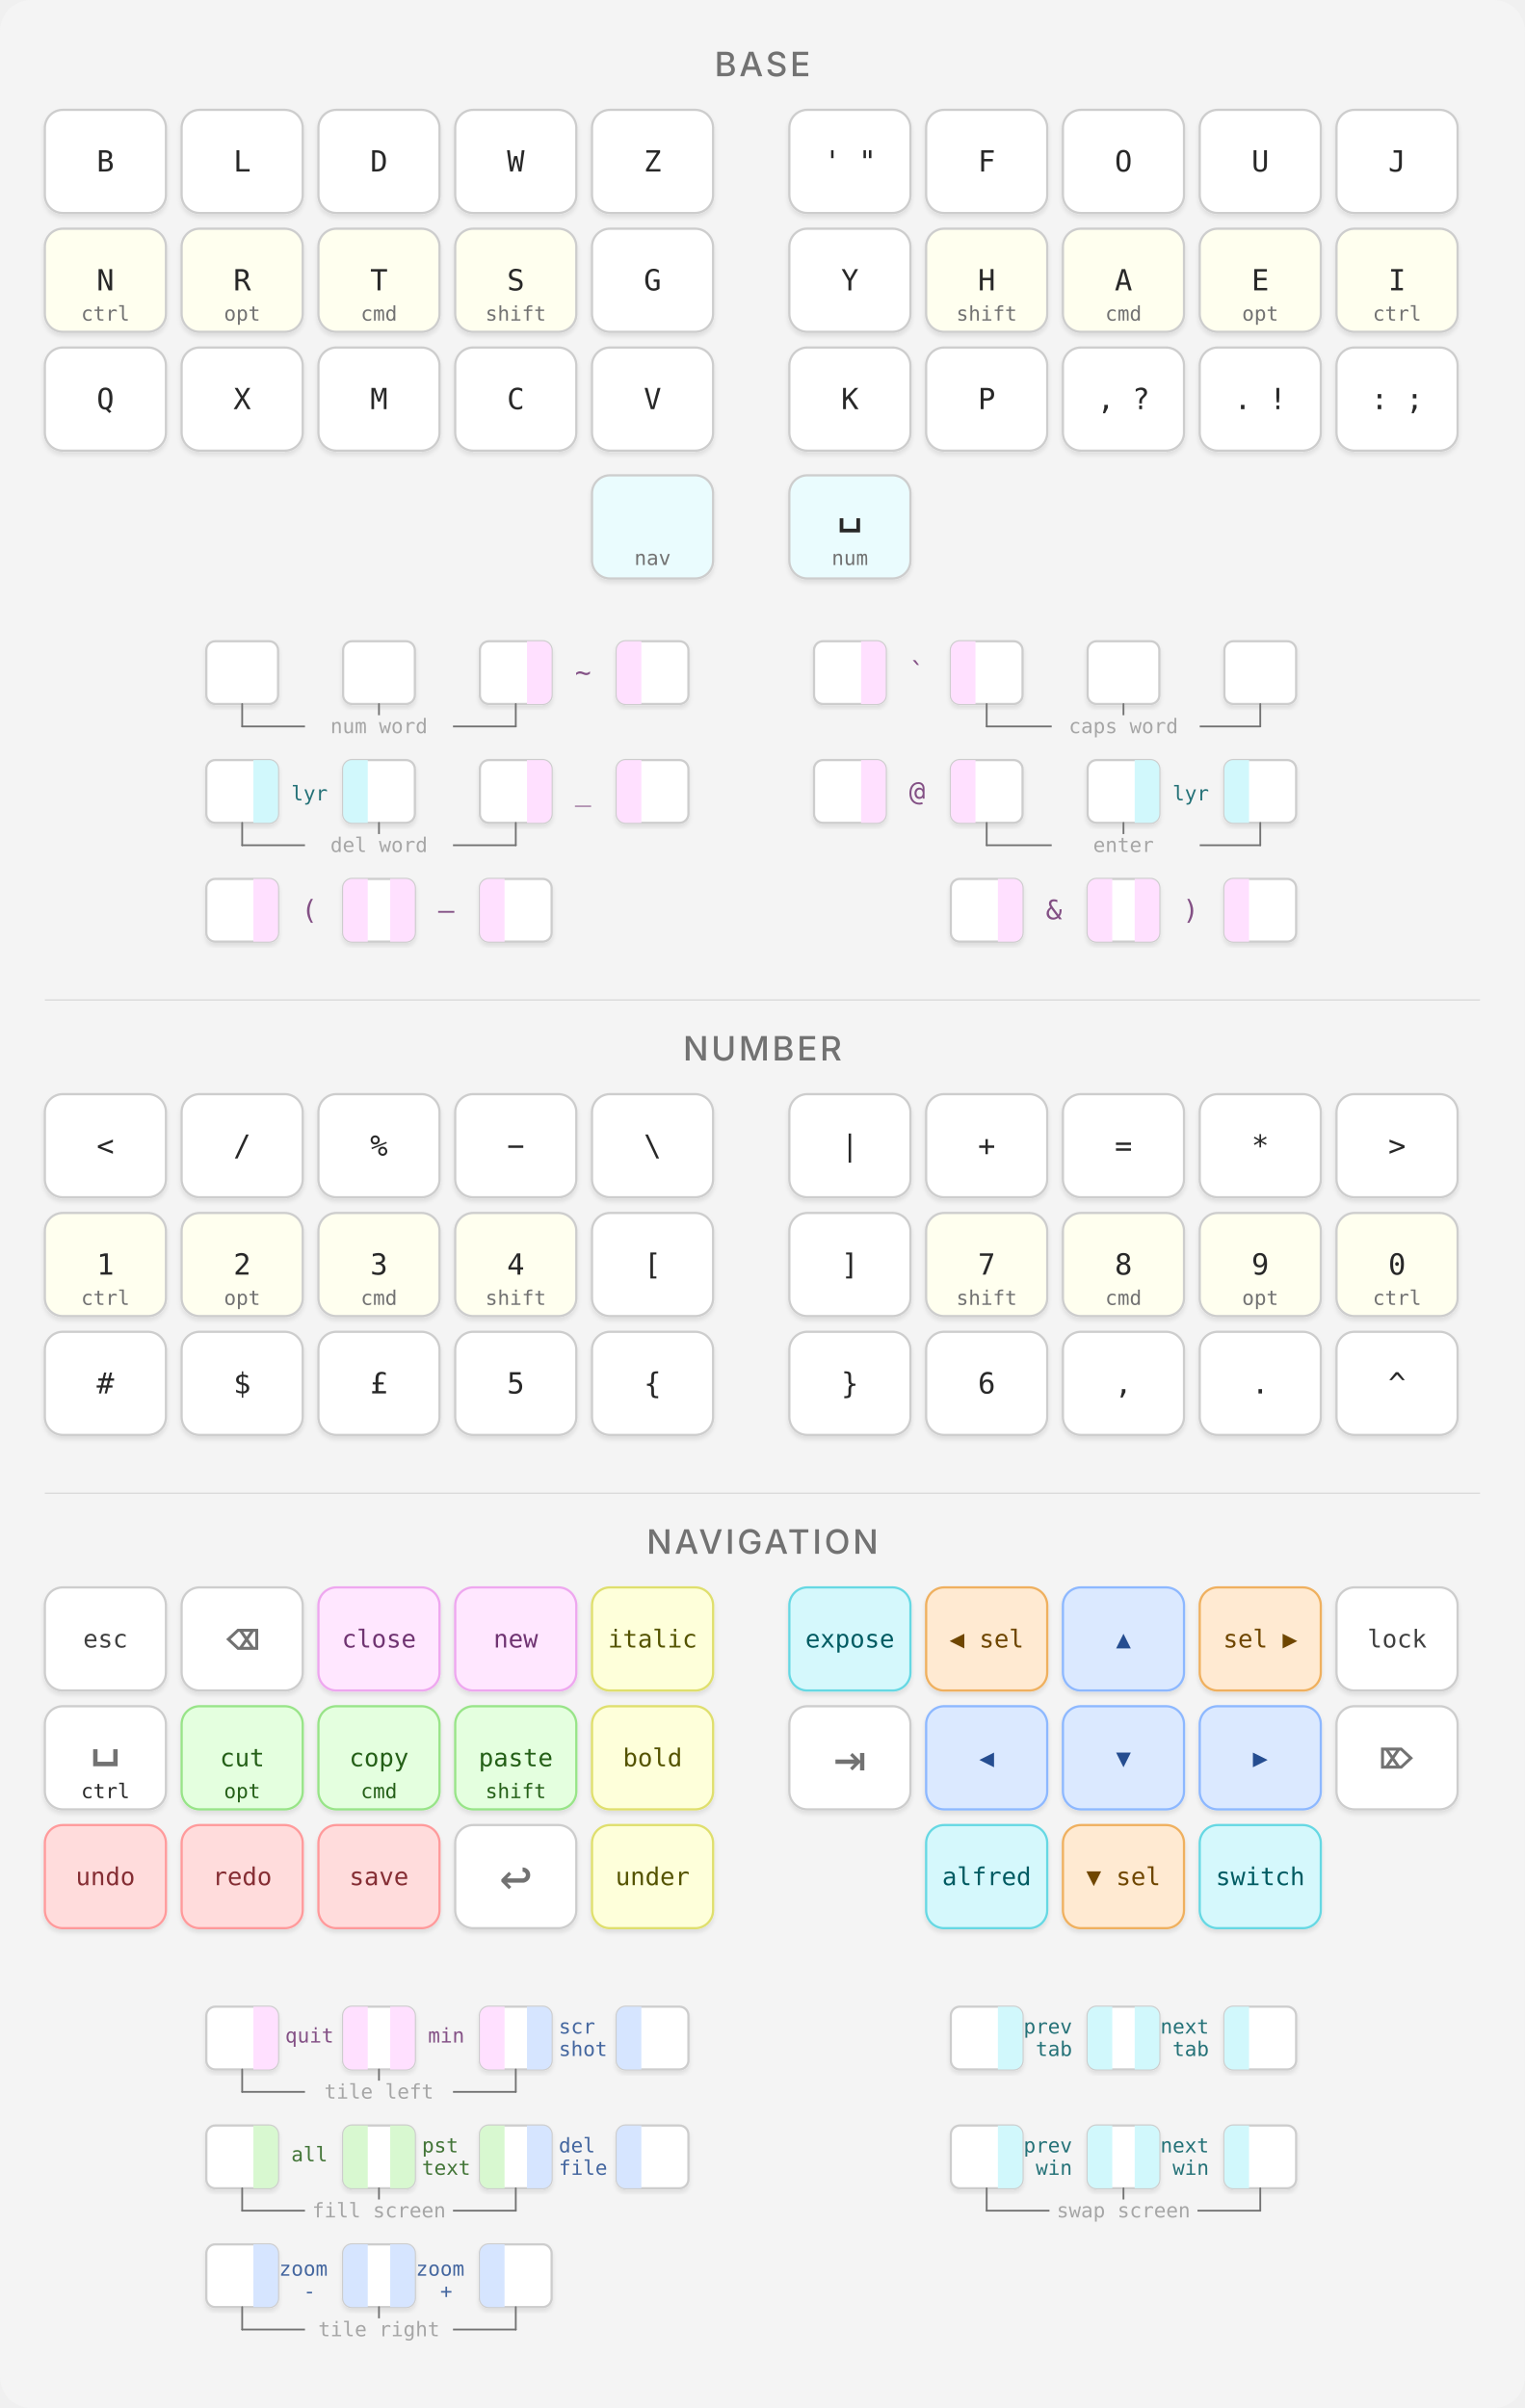
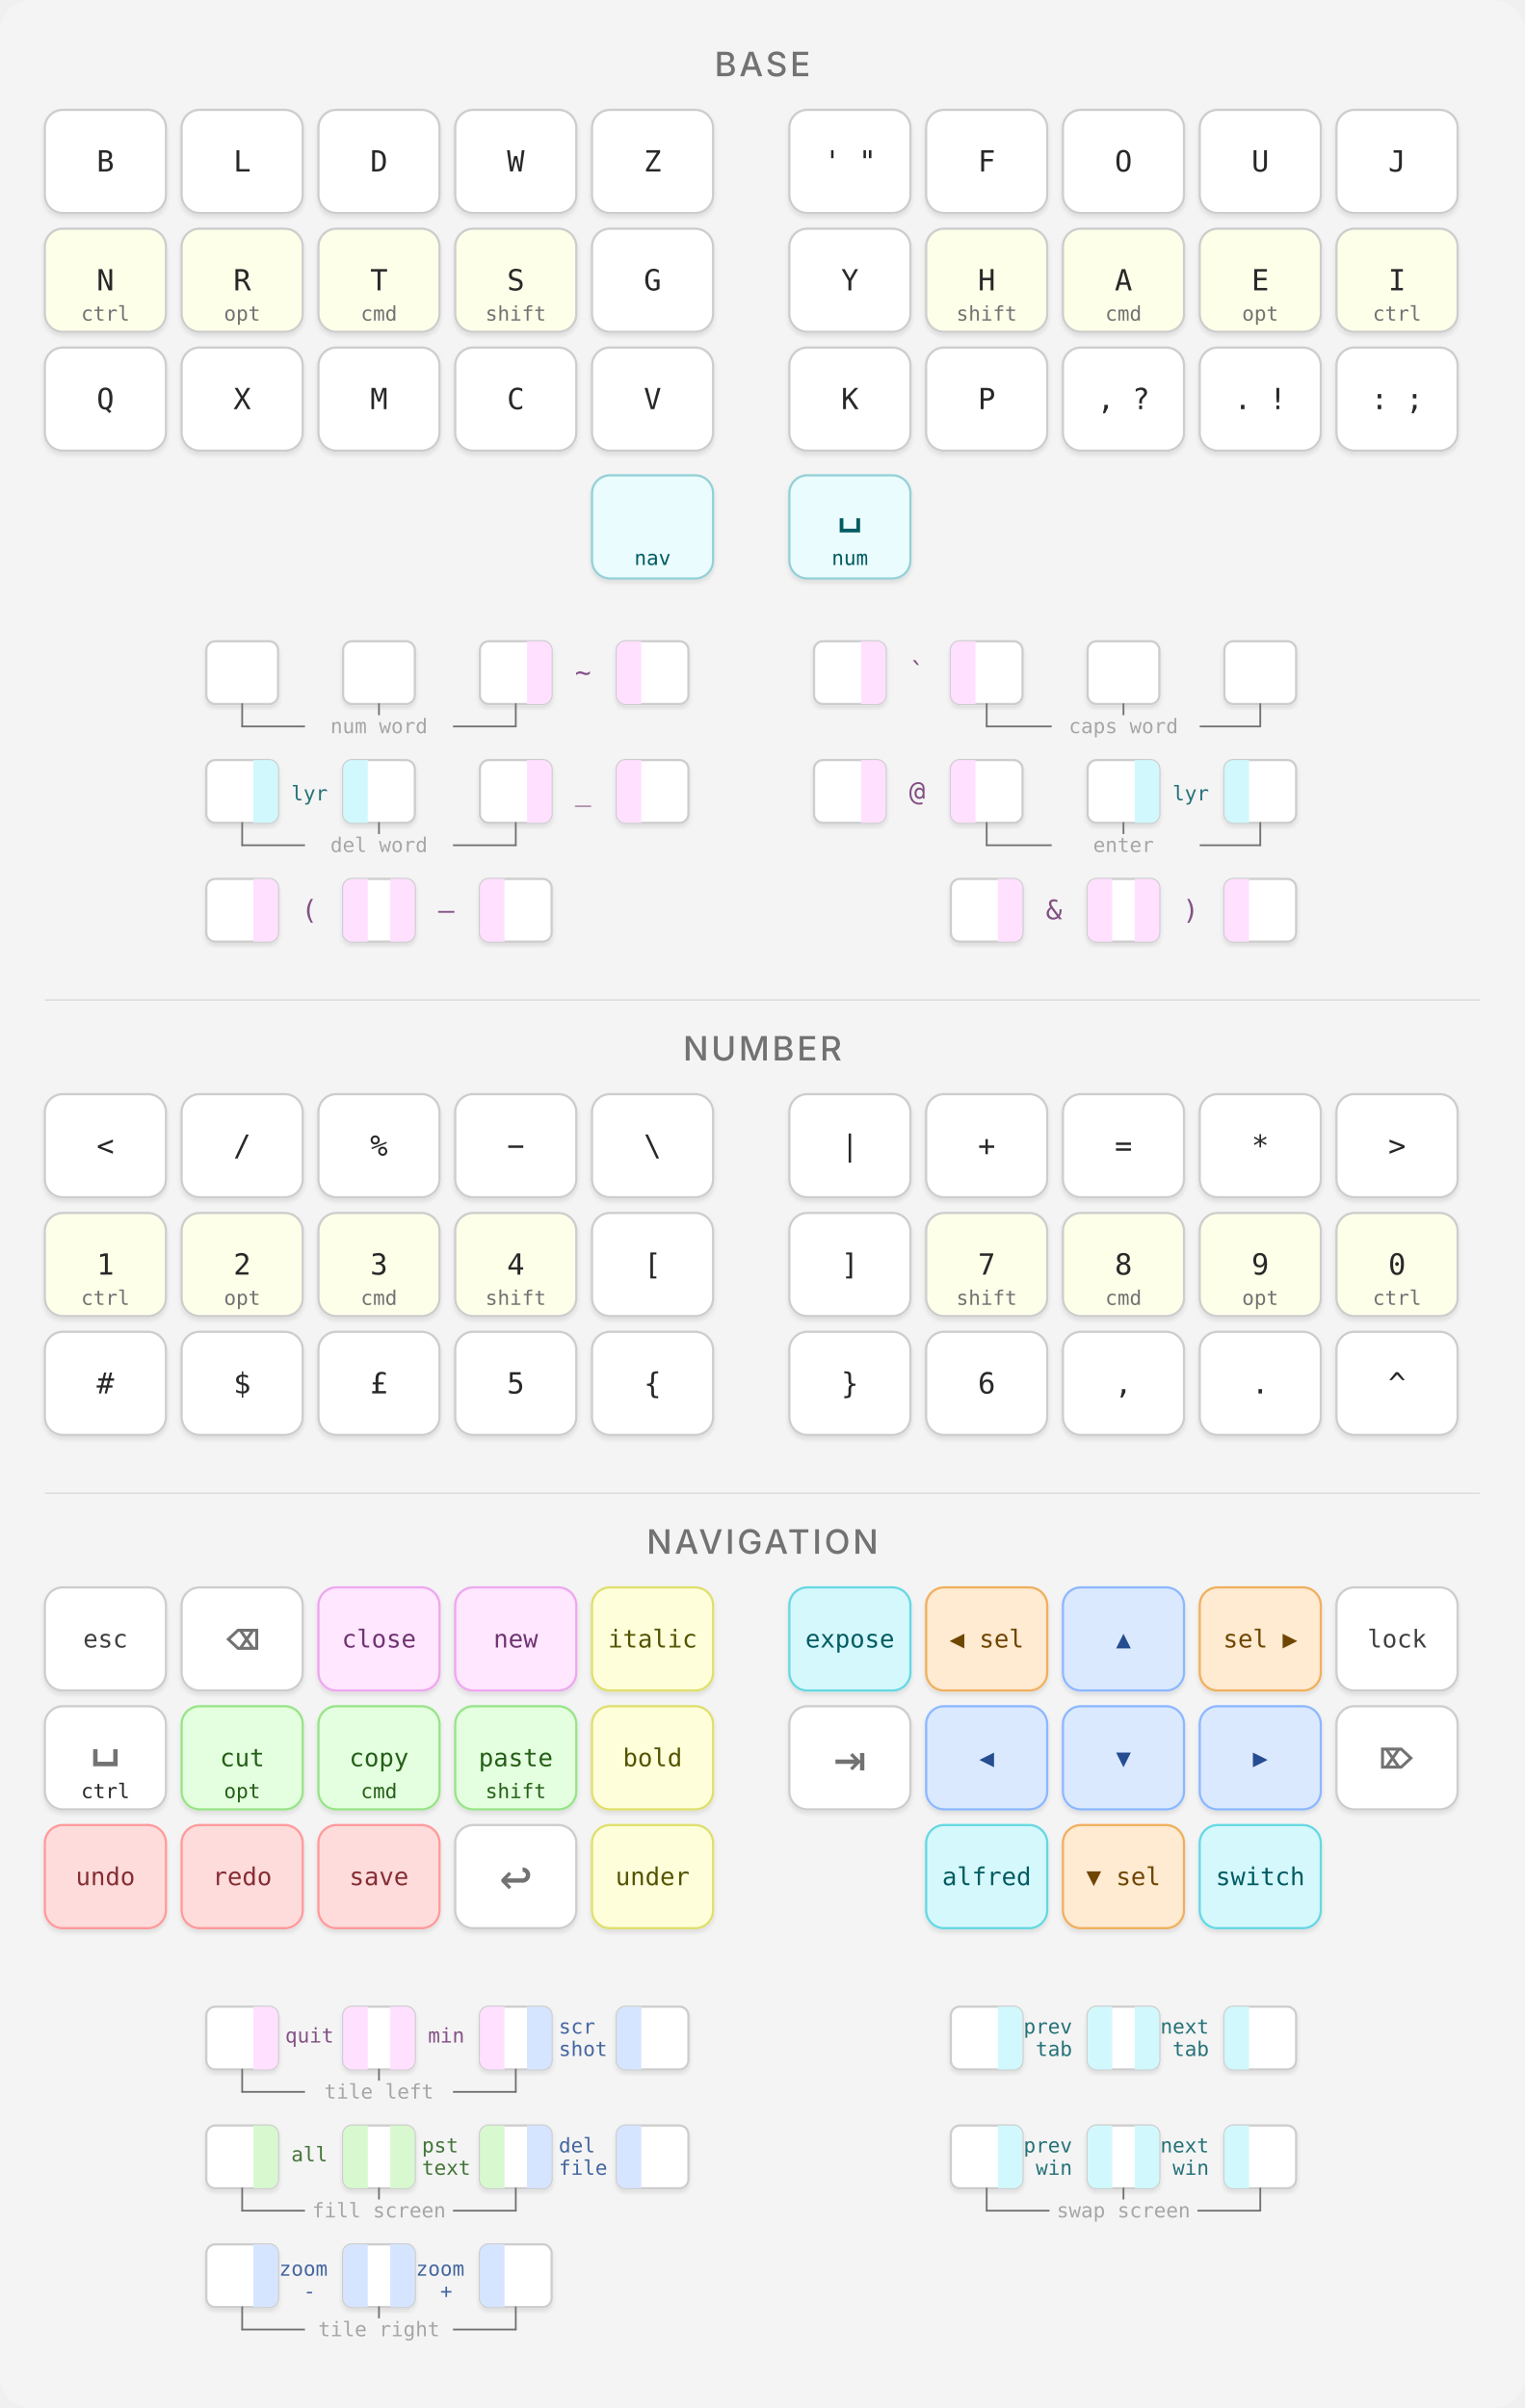
<svg xmlns="http://www.w3.org/2000/svg" width="100%" viewBox="0 0 680 1074">
  <defs>
    <style>
  text { font-family: ui-monospace, monospace; }
  .kl  { font-size:13px; font-weight:500; fill:#282828; }
  .klm { font-size:13px; font-weight:500; fill:#282828; }
  .kls { font-size:9px;  font-weight:500; fill:#727272; }
-   .klp { font-size:11px; font-weight:500; fill:#282828; }
-   .klps{ font-size:9px;  font-weight:500; fill:#727272; }
+   .klp { font-size:11px; font-weight:500; fill:#005b62; }
+   .klps{ font-size:9px;  font-weight:500; fill:#005b62; }
  .kln { font-size:11px; font-weight:500; }
  .ico { font-size:24px; font-weight:300; fill:#727272; }
  .sec { font-size:15px; font-weight:500; fill:#727272; font-family:-apple-system,BlinkMacSystemFont,"Segoe UI",sans-serif; letter-spacing:0.08em; }
  .t-red { fill:#852e34; } .t-yel { fill:#545300; } .t-grn { fill:#245f17; }
  .t-pnk { fill:#703472; } .t-blu { fill:#254d90; } .t-ora { fill:#6f4600; }
  .t-tel { fill:#005b62; } .t-gry { fill:#404040; }
  .combo-key { fill:#ffffff; stroke:#cdcdcd; stroke-width:1; }
  .cb-gr { stroke:#727272; stroke-width:0.8; fill:none; stroke-linecap:round; }
  .cl-s  { font-size:9px; font-weight:500; font-family:ui-monospace,monospace; text-anchor:middle; opacity:0.85; }
  .cl-m  { font-size:12px; font-weight:500; font-family:ui-monospace,monospace; text-anchor:middle; opacity:0.85; }
  .cl-gr { font-size:9px; font-weight:500; font-family:ui-monospace,monospace; text-anchor:middle; fill:#727272; opacity:0.6; }
</style>
    <filter id="ks">
      <feDropShadow dx="0" dy="1.5" stdDeviation="1" flood-color="#00000018" />
    </filter>
    <clipPath id="br1c2">
      <rect x="92" y="286" width="32" height="28" rx="4" />
    </clipPath>
    <clipPath id="br1c3">
      <rect x="153" y="286" width="32" height="28" rx="4" />
    </clipPath>
    <clipPath id="br1c4">
      <rect x="214" y="286" width="32" height="28" rx="4" />
    </clipPath>
    <clipPath id="br1c5">
      <rect x="275" y="286" width="32" height="28" rx="4" />
    </clipPath>
    <clipPath id="br1c6">
      <rect x="363" y="286" width="32" height="28" rx="4" />
    </clipPath>
    <clipPath id="br1c7">
      <rect x="424" y="286" width="32" height="28" rx="4" />
    </clipPath>
    <clipPath id="br1c8">
      <rect x="485" y="286" width="32" height="28" rx="4" />
    </clipPath>
    <clipPath id="br1c9">
      <rect x="546" y="286" width="32" height="28" rx="4" />
    </clipPath>
    <clipPath id="br2c2">
      <rect x="92" y="339" width="32" height="28" rx="4" />
    </clipPath>
    <clipPath id="br2c3">
      <rect x="153" y="339" width="32" height="28" rx="4" />
    </clipPath>
    <clipPath id="br2c4">
      <rect x="214" y="339" width="32" height="28" rx="4" />
    </clipPath>
    <clipPath id="br2c5">
      <rect x="275" y="339" width="32" height="28" rx="4" />
    </clipPath>
    <clipPath id="br2c6">
      <rect x="363" y="339" width="32" height="28" rx="4" />
    </clipPath>
    <clipPath id="br2c7">
      <rect x="424" y="339" width="32" height="28" rx="4" />
    </clipPath>
    <clipPath id="br2c8">
      <rect x="485" y="339" width="32" height="28" rx="4" />
    </clipPath>
    <clipPath id="br2c9">
      <rect x="546" y="339" width="32" height="28" rx="4" />
    </clipPath>
    <clipPath id="br3c1">
      <rect x="31" y="392" width="32" height="28" rx="4" />
    </clipPath>
    <clipPath id="br3c2">
      <rect x="92" y="392" width="32" height="28" rx="4" />
    </clipPath>
    <clipPath id="br3c3">
      <rect x="153" y="392" width="32" height="28" rx="4" />
    </clipPath>
    <clipPath id="br3c4">
      <rect x="214" y="392" width="32" height="28" rx="4" />
    </clipPath>
    <clipPath id="br3c5">
      <rect x="275" y="392" width="32" height="28" rx="4" />
    </clipPath>
    <clipPath id="br3c6">
      <rect x="363" y="392" width="32" height="28" rx="4" />
    </clipPath>
    <clipPath id="br3c7">
      <rect x="424" y="392" width="32" height="28" rx="4" />
    </clipPath>
    <clipPath id="br3c8">
      <rect x="485" y="392" width="32" height="28" rx="4" />
    </clipPath>
    <clipPath id="br3c9">
      <rect x="546" y="392" width="32" height="28" rx="4" />
    </clipPath>
    <clipPath id="cr1c1">
      <rect x="31" y="895" width="32" height="28" rx="4" />
    </clipPath>
    <clipPath id="cr1c2">
      <rect x="92" y="895" width="32" height="28" rx="4" />
    </clipPath>
    <clipPath id="cr1c3">
      <rect x="153" y="895" width="32" height="28" rx="4" />
    </clipPath>
    <clipPath id="cr1c4">
      <rect x="214" y="895" width="32" height="28" rx="4" />
    </clipPath>
    <clipPath id="cr1c5">
      <rect x="275" y="895" width="32" height="28" rx="4" />
    </clipPath>
    <clipPath id="cr1c7">
      <rect x="424" y="895" width="32" height="28" rx="4" />
    </clipPath>
    <clipPath id="cr1c8">
      <rect x="485" y="895" width="32" height="28" rx="4" />
    </clipPath>
    <clipPath id="cr1c9">
      <rect x="546" y="895" width="32" height="28" rx="4" />
    </clipPath>
    <clipPath id="cr2c2">
      <rect x="92" y="948" width="32" height="28" rx="4" />
    </clipPath>
    <clipPath id="cr2c3">
      <rect x="153" y="948" width="32" height="28" rx="4" />
    </clipPath>
    <clipPath id="cr2c4">
      <rect x="214" y="948" width="32" height="28" rx="4" />
    </clipPath>
    <clipPath id="cr2c5">
      <rect x="275" y="948" width="32" height="28" rx="4" />
    </clipPath>
    <clipPath id="cr2c7">
      <rect x="424" y="948" width="32" height="28" rx="4" />
    </clipPath>
    <clipPath id="cr2c8">
      <rect x="485" y="948" width="32" height="28" rx="4" />
    </clipPath>
    <clipPath id="cr2c9">
      <rect x="546" y="948" width="32" height="28" rx="4" />
    </clipPath>
    <clipPath id="cr3c2">
      <rect x="92" y="1001" width="32" height="28" rx="4" />
    </clipPath>
    <clipPath id="cr3c3">
      <rect x="153" y="1001" width="32" height="28" rx="4" />
    </clipPath>
    <clipPath id="cr3c4">
      <rect x="214" y="1001" width="32" height="28" rx="4" />
    </clipPath>
    <clipPath id="cr3c5">
      <rect x="275" y="1001" width="32" height="28" rx="4" />
    </clipPath>
  </defs>
  <rect width="680" height="1074" fill="#f4f4f4" rx="14" />
  <text x="340" y="34" text-anchor="middle" class="sec">BASE</text>
  <rect x="20" y="49" width="54" height="46" rx="8" fill="#ffffff" stroke="#cdcdcd" stroke-width="1" filter="url(#ks)" />
  <text x="47" y="72" text-anchor="middle" dominant-baseline="central" class="kl">B</text>
  <rect x="81" y="49" width="54" height="46" rx="8" fill="#ffffff" stroke="#cdcdcd" stroke-width="1" filter="url(#ks)" />
  <text x="108" y="72" text-anchor="middle" dominant-baseline="central" class="kl">L</text>
  <rect x="142" y="49" width="54" height="46" rx="8" fill="#ffffff" stroke="#cdcdcd" stroke-width="1" filter="url(#ks)" />
  <text x="169" y="72" text-anchor="middle" dominant-baseline="central" class="kl">D</text>
  <rect x="203" y="49" width="54" height="46" rx="8" fill="#ffffff" stroke="#cdcdcd" stroke-width="1" filter="url(#ks)" />
  <text x="230" y="72" text-anchor="middle" dominant-baseline="central" class="kl">W</text>
  <rect x="264" y="49" width="54" height="46" rx="8" fill="#ffffff" stroke="#cdcdcd" stroke-width="1" filter="url(#ks)" />
  <text x="291" y="72" text-anchor="middle" dominant-baseline="central" class="kl">Z</text>
  <rect x="352" y="49" width="54" height="46" rx="8" fill="#ffffff" stroke="#cdcdcd" stroke-width="1" filter="url(#ks)" />
  <text x="379" y="72" text-anchor="middle" dominant-baseline="central" class="kl">' "</text>
  <rect x="413" y="49" width="54" height="46" rx="8" fill="#ffffff" stroke="#cdcdcd" stroke-width="1" filter="url(#ks)" />
  <text x="440" y="72" text-anchor="middle" dominant-baseline="central" class="kl">F</text>
  <rect x="474" y="49" width="54" height="46" rx="8" fill="#ffffff" stroke="#cdcdcd" stroke-width="1" filter="url(#ks)" />
  <text x="501" y="72" text-anchor="middle" dominant-baseline="central" class="kl">O</text>
  <rect x="535" y="49" width="54" height="46" rx="8" fill="#ffffff" stroke="#cdcdcd" stroke-width="1" filter="url(#ks)" />
  <text x="562" y="72" text-anchor="middle" dominant-baseline="central" class="kl">U</text>
  <rect x="596" y="49" width="54" height="46" rx="8" fill="#ffffff" stroke="#cdcdcd" stroke-width="1" filter="url(#ks)" />
  <text x="623" y="72" text-anchor="middle" dominant-baseline="central" class="kl">J</text>
-   <rect x="20" y="102" width="54" height="46" rx="8" fill="#ffffef" stroke="#cdcdcd" stroke-width="1" filter="url(#ks)" />
+   <rect x="20" y="102" width="54" height="46" rx="8" fill="#feffe9" stroke="#cdcdcd" stroke-width="1" filter="url(#ks)" />
  <text x="47" y="125" text-anchor="middle" dominant-baseline="central" class="klm">N</text>
  <text x="47" y="143" text-anchor="middle" class="kls">ctrl</text>
-   <rect x="81" y="102" width="54" height="46" rx="8" fill="#ffffef" stroke="#cdcdcd" stroke-width="1" filter="url(#ks)" />
+   <rect x="81" y="102" width="54" height="46" rx="8" fill="#feffe9" stroke="#cdcdcd" stroke-width="1" filter="url(#ks)" />
  <text x="108" y="125" text-anchor="middle" dominant-baseline="central" class="klm">R</text>
  <text x="108" y="143" text-anchor="middle" class="kls">opt</text>
-   <rect x="142" y="102" width="54" height="46" rx="8" fill="#ffffef" stroke="#cdcdcd" stroke-width="1" filter="url(#ks)" />
+   <rect x="142" y="102" width="54" height="46" rx="8" fill="#feffe9" stroke="#cdcdcd" stroke-width="1" filter="url(#ks)" />
  <text x="169" y="125" text-anchor="middle" dominant-baseline="central" class="klm">T</text>
  <text x="169" y="143" text-anchor="middle" class="kls">cmd</text>
-   <rect x="203" y="102" width="54" height="46" rx="8" fill="#ffffef" stroke="#cdcdcd" stroke-width="1" filter="url(#ks)" />
+   <rect x="203" y="102" width="54" height="46" rx="8" fill="#feffe9" stroke="#cdcdcd" stroke-width="1" filter="url(#ks)" />
  <text x="230" y="125" text-anchor="middle" dominant-baseline="central" class="klm">S</text>
  <text x="230" y="143" text-anchor="middle" class="kls">shift</text>
  <rect x="264" y="102" width="54" height="46" rx="8" fill="#ffffff" stroke="#cdcdcd" stroke-width="1" filter="url(#ks)" />
  <text x="291" y="125" text-anchor="middle" dominant-baseline="central" class="kl">G</text>
  <rect x="352" y="102" width="54" height="46" rx="8" fill="#ffffff" stroke="#cdcdcd" stroke-width="1" filter="url(#ks)" />
  <text x="379" y="125" text-anchor="middle" dominant-baseline="central" class="kl">Y</text>
-   <rect x="413" y="102" width="54" height="46" rx="8" fill="#ffffef" stroke="#cdcdcd" stroke-width="1" filter="url(#ks)" />
+   <rect x="413" y="102" width="54" height="46" rx="8" fill="#feffe9" stroke="#cdcdcd" stroke-width="1" filter="url(#ks)" />
  <text x="440" y="125" text-anchor="middle" dominant-baseline="central" class="klm">H</text>
  <text x="440" y="143" text-anchor="middle" class="kls">shift</text>
-   <rect x="474" y="102" width="54" height="46" rx="8" fill="#ffffef" stroke="#cdcdcd" stroke-width="1" filter="url(#ks)" />
+   <rect x="474" y="102" width="54" height="46" rx="8" fill="#feffe9" stroke="#cdcdcd" stroke-width="1" filter="url(#ks)" />
  <text x="501" y="125" text-anchor="middle" dominant-baseline="central" class="klm">A</text>
  <text x="501" y="143" text-anchor="middle" class="kls">cmd</text>
-   <rect x="535" y="102" width="54" height="46" rx="8" fill="#ffffef" stroke="#cdcdcd" stroke-width="1" filter="url(#ks)" />
+   <rect x="535" y="102" width="54" height="46" rx="8" fill="#feffe9" stroke="#cdcdcd" stroke-width="1" filter="url(#ks)" />
  <text x="562" y="125" text-anchor="middle" dominant-baseline="central" class="klm">E</text>
  <text x="562" y="143" text-anchor="middle" class="kls">opt</text>
-   <rect x="596" y="102" width="54" height="46" rx="8" fill="#ffffef" stroke="#cdcdcd" stroke-width="1" filter="url(#ks)" />
+   <rect x="596" y="102" width="54" height="46" rx="8" fill="#feffe9" stroke="#cdcdcd" stroke-width="1" filter="url(#ks)" />
  <text x="623" y="125" text-anchor="middle" dominant-baseline="central" class="klm">I</text>
  <text x="623" y="143" text-anchor="middle" class="kls">ctrl</text>
  <rect x="20" y="155" width="54" height="46" rx="8" fill="#ffffff" stroke="#cdcdcd" stroke-width="1" filter="url(#ks)" />
  <text x="47" y="178" text-anchor="middle" dominant-baseline="central" class="kl">Q</text>
  <rect x="81" y="155" width="54" height="46" rx="8" fill="#ffffff" stroke="#cdcdcd" stroke-width="1" filter="url(#ks)" />
  <text x="108" y="178" text-anchor="middle" dominant-baseline="central" class="kl">X</text>
  <rect x="142" y="155" width="54" height="46" rx="8" fill="#ffffff" stroke="#cdcdcd" stroke-width="1" filter="url(#ks)" />
  <text x="169" y="178" text-anchor="middle" dominant-baseline="central" class="kl">M</text>
  <rect x="203" y="155" width="54" height="46" rx="8" fill="#ffffff" stroke="#cdcdcd" stroke-width="1" filter="url(#ks)" />
  <text x="230" y="178" text-anchor="middle" dominant-baseline="central" class="kl">C</text>
  <rect x="264" y="155" width="54" height="46" rx="8" fill="#ffffff" stroke="#cdcdcd" stroke-width="1" filter="url(#ks)" />
  <text x="291" y="178" text-anchor="middle" dominant-baseline="central" class="kl">V</text>
  <rect x="352" y="155" width="54" height="46" rx="8" fill="#ffffff" stroke="#cdcdcd" stroke-width="1" filter="url(#ks)" />
  <text x="379" y="178" text-anchor="middle" dominant-baseline="central" class="kl">K</text>
  <rect x="413" y="155" width="54" height="46" rx="8" fill="#ffffff" stroke="#cdcdcd" stroke-width="1" filter="url(#ks)" />
  <text x="440" y="178" text-anchor="middle" dominant-baseline="central" class="kl">P</text>
  <rect x="474" y="155" width="54" height="46" rx="8" fill="#ffffff" stroke="#cdcdcd" stroke-width="1" filter="url(#ks)" />
  <text x="501" y="178" text-anchor="middle" dominant-baseline="central" class="kl">, ?</text>
  <rect x="535" y="155" width="54" height="46" rx="8" fill="#ffffff" stroke="#cdcdcd" stroke-width="1" filter="url(#ks)" />
  <text x="562" y="178" text-anchor="middle" dominant-baseline="central" class="kl">. !</text>
  <rect x="596" y="155" width="54" height="46" rx="8" fill="#ffffff" stroke="#cdcdcd" stroke-width="1" filter="url(#ks)" />
  <text x="623" y="178" text-anchor="middle" dominant-baseline="central" class="kl">: ;</text>
-   <rect x="264" y="212" width="54" height="46" rx="8" fill="#eafcfe" stroke="#cdcdcd" stroke-width="1" filter="url(#ks)" />
+   <rect x="264" y="212" width="54" height="46" rx="8" fill="#eafcfe" stroke="#95d0d6" stroke-width="1" filter="url(#ks)" />
  <text x="291" y="252" text-anchor="middle" class="klps">nav</text>
-   <rect x="352" y="212" width="54" height="46" rx="8" fill="#eafcfe" stroke="#cdcdcd" stroke-width="1" filter="url(#ks)" />
-   <text x="379" y="226" text-anchor="middle" dominant-baseline="central" class="klm" style="font-size:20px;">␣</text>
+   <rect x="352" y="212" width="54" height="46" rx="8" fill="#eafcfe" stroke="#95d0d6" stroke-width="1" filter="url(#ks)" />
+   <text x="379" y="226" text-anchor="middle" dominant-baseline="central" class="klps" style="font-size:20px;">␣</text>
  <text x="379" y="252" text-anchor="middle" class="klps">num</text>
  <g style="isolation:isolate">
    <rect x="92" y="286" width="32" height="28" rx="4" class="combo-key" filter="url(#ks)" />
    <rect x="153" y="286" width="32" height="28" rx="4" class="combo-key" filter="url(#ks)" />
    <rect x="214" y="286" width="32" height="28" rx="4" class="combo-key" filter="url(#ks)" />
    <rect x="275" y="286" width="32" height="28" rx="4" class="combo-key" filter="url(#ks)" />
    <rect x="363" y="286" width="32" height="28" rx="4" class="combo-key" filter="url(#ks)" />
    <rect x="424" y="286" width="32" height="28" rx="4" class="combo-key" filter="url(#ks)" />
    <rect x="485" y="286" width="32" height="28" rx="4" class="combo-key" filter="url(#ks)" />
    <rect x="546" y="286" width="32" height="28" rx="4" class="combo-key" filter="url(#ks)" />
    <rect x="92" y="339" width="32" height="28" rx="4" class="combo-key" filter="url(#ks)" />
    <rect x="153" y="339" width="32" height="28" rx="4" class="combo-key" filter="url(#ks)" />
    <rect x="214" y="339" width="32" height="28" rx="4" class="combo-key" filter="url(#ks)" />
    <rect x="275" y="339" width="32" height="28" rx="4" class="combo-key" filter="url(#ks)" />
    <rect x="363" y="339" width="32" height="28" rx="4" class="combo-key" filter="url(#ks)" />
    <rect x="424" y="339" width="32" height="28" rx="4" class="combo-key" filter="url(#ks)" />
    <rect x="485" y="339" width="32" height="28" rx="4" class="combo-key" filter="url(#ks)" />
    <rect x="546" y="339" width="32" height="28" rx="4" class="combo-key" filter="url(#ks)" />
    <rect x="92" y="392" width="32" height="28" rx="4" class="combo-key" filter="url(#ks)" />
    <rect x="153" y="392" width="32" height="28" rx="4" class="combo-key" filter="url(#ks)" />
    <rect x="214" y="392" width="32" height="28" rx="4" class="combo-key" filter="url(#ks)" />
    <rect x="424" y="392" width="32" height="28" rx="4" class="combo-key" filter="url(#ks)" />
    <rect x="485" y="392" width="32" height="28" rx="4" class="combo-key" filter="url(#ks)" />
    <rect x="546" y="392" width="32" height="28" rx="4" class="combo-key" filter="url(#ks)" />
  </g>
  <rect x="235" y="286" width="11" height="28" fill="#ffe0ff" clip-path="url(#br1c4)" />
  <rect x="275" y="286" width="11" height="28" fill="#ffe0ff" clip-path="url(#br1c5)" />
  <rect x="384" y="286" width="11" height="28" fill="#ffe0ff" clip-path="url(#br1c6)" />
  <rect x="424" y="286" width="11" height="28" fill="#ffe0ff" clip-path="url(#br1c7)" />
  <rect x="113" y="339" width="11" height="28" fill="#d1f8fc" clip-path="url(#br2c2)" />
  <rect x="153" y="339" width="11" height="28" fill="#d1f8fc" clip-path="url(#br2c3)" />
  <rect x="235" y="339" width="11" height="28" fill="#ffe0ff" clip-path="url(#br2c4)" />
  <rect x="275" y="339" width="11" height="28" fill="#ffe0ff" clip-path="url(#br2c5)" />
  <rect x="384" y="339" width="11" height="28" fill="#ffe0ff" clip-path="url(#br2c6)" />
  <rect x="424" y="339" width="11" height="28" fill="#ffe0ff" clip-path="url(#br2c7)" />
  <rect x="506" y="339" width="11" height="28" fill="#d1f8fc" clip-path="url(#br2c8)" />
  <rect x="546" y="339" width="11" height="28" fill="#d1f8fc" clip-path="url(#br2c9)" />
  <rect x="113" y="392" width="11" height="28" fill="#ffe0ff" clip-path="url(#br3c2)" />
  <rect x="153" y="392" width="11" height="28" fill="#ffe0ff" clip-path="url(#br3c3)" />
  <rect x="174" y="392" width="11" height="28" fill="#ffe0ff" clip-path="url(#br3c3)" />
  <rect x="214" y="392" width="11" height="28" fill="#ffe0ff" clip-path="url(#br3c4)" />
  <rect x="445" y="392" width="11" height="28" fill="#ffe0ff" clip-path="url(#br3c7)" />
  <rect x="485" y="392" width="11" height="28" fill="#ffe0ff" clip-path="url(#br3c8)" />
  <rect x="506" y="392" width="11" height="28" fill="#ffe0ff" clip-path="url(#br3c8)" />
  <rect x="546" y="392" width="11" height="28" fill="#ffe0ff" clip-path="url(#br3c9)" />
  <text x="260" y="304" class="cl-m" fill="#703472">~</text>
  <text x="409" y="304" class="cl-m" fill="#703472">`</text>
  <text x="138" y="357" class="cl-s" fill="#005b62" text-anchor="middle">lyr</text>
  <text x="260" y="357" class="cl-m" fill="#703472">_</text>
  <text x="409" y="357" class="cl-m" fill="#703472">@</text>
  <text x="531" y="357" class="cl-s" fill="#005b62" text-anchor="middle">lyr</text>
  <text x="138" y="410" class="cl-m" fill="#703472">(</text>
  <text x="199" y="410" class="cl-m" fill="#703472">—</text>
  <text x="470" y="410" class="cl-m" fill="#703472">&amp;</text>
  <text x="531" y="410" class="cl-m" fill="#703472">)</text>
  <line x1="108" y1="314" x2="108" y2="324" class="cb-gr" />
  <line x1="169" y1="314" x2="169" y2="324" class="cb-gr" />
  <line x1="230" y1="314" x2="230" y2="324" class="cb-gr" />
  <line x1="108" y1="324" x2="230" y2="324" class="cb-gr" />
  <rect x="136" y="319" width="66" height="10" fill="#f4f4f4" />
  <text x="169" y="327" class="cl-gr">num word</text>
  <line x1="440" y1="314" x2="440" y2="324" class="cb-gr" />
  <line x1="501" y1="314" x2="501" y2="324" class="cb-gr" />
  <line x1="562" y1="314" x2="562" y2="324" class="cb-gr" />
  <line x1="440" y1="324" x2="562" y2="324" class="cb-gr" />
  <rect x="469" y="319" width="66" height="10" fill="#f4f4f4" />
  <text x="501" y="327" class="cl-gr">caps word</text>
  <line x1="108" y1="367" x2="108" y2="377" class="cb-gr" />
  <line x1="169" y1="367" x2="169" y2="377" class="cb-gr" />
  <line x1="230" y1="367" x2="230" y2="377" class="cb-gr" />
  <line x1="108" y1="377" x2="230" y2="377" class="cb-gr" />
  <rect x="136" y="372" width="66" height="10" fill="#f4f4f4" />
  <text x="169" y="380" class="cl-gr">del word</text>
  <line x1="440" y1="367" x2="440" y2="377" class="cb-gr" />
  <line x1="501" y1="367" x2="501" y2="377" class="cb-gr" />
  <line x1="562" y1="367" x2="562" y2="377" class="cb-gr" />
  <line x1="440" y1="377" x2="562" y2="377" class="cb-gr" />
  <rect x="469" y="372" width="66" height="10" fill="#f4f4f4" />
  <text x="501" y="380" class="cl-gr">enter</text>
  <line x1="20" y1="446" x2="660" y2="446" stroke="#d5d5d5" stroke-width="0.5" />
  <text x="340" y="473" text-anchor="middle" class="sec">NUMBER</text>
  <rect x="20" y="488" width="54" height="46" rx="8" fill="#ffffff" stroke="#cdcdcd" stroke-width="1" filter="url(#ks)" />
  <text x="47" y="511" text-anchor="middle" dominant-baseline="central" class="kl">&lt;</text>
  <rect x="81" y="488" width="54" height="46" rx="8" fill="#ffffff" stroke="#cdcdcd" stroke-width="1" filter="url(#ks)" />
  <text x="108" y="511" text-anchor="middle" dominant-baseline="central" class="kl">/</text>
  <rect x="142" y="488" width="54" height="46" rx="8" fill="#ffffff" stroke="#cdcdcd" stroke-width="1" filter="url(#ks)" />
  <text x="169" y="511" text-anchor="middle" dominant-baseline="central" class="kl">%</text>
  <rect x="203" y="488" width="54" height="46" rx="8" fill="#ffffff" stroke="#cdcdcd" stroke-width="1" filter="url(#ks)" />
  <text x="230" y="511" text-anchor="middle" dominant-baseline="central" class="kl">−</text>
  <rect x="264" y="488" width="54" height="46" rx="8" fill="#ffffff" stroke="#cdcdcd" stroke-width="1" filter="url(#ks)" />
  <text x="291" y="511" text-anchor="middle" dominant-baseline="central" class="kl">\</text>
  <rect x="352" y="488" width="54" height="46" rx="8" fill="#ffffff" stroke="#cdcdcd" stroke-width="1" filter="url(#ks)" />
  <text x="379" y="511" text-anchor="middle" dominant-baseline="central" class="kl">|</text>
  <rect x="413" y="488" width="54" height="46" rx="8" fill="#ffffff" stroke="#cdcdcd" stroke-width="1" filter="url(#ks)" />
  <text x="440" y="511" text-anchor="middle" dominant-baseline="central" class="kl">+</text>
  <rect x="474" y="488" width="54" height="46" rx="8" fill="#ffffff" stroke="#cdcdcd" stroke-width="1" filter="url(#ks)" />
  <text x="501" y="511" text-anchor="middle" dominant-baseline="central" class="kl">=</text>
  <rect x="535" y="488" width="54" height="46" rx="8" fill="#ffffff" stroke="#cdcdcd" stroke-width="1" filter="url(#ks)" />
  <text x="562" y="511" text-anchor="middle" dominant-baseline="central" class="kl">*</text>
  <rect x="596" y="488" width="54" height="46" rx="8" fill="#ffffff" stroke="#cdcdcd" stroke-width="1" filter="url(#ks)" />
  <text x="623" y="511" text-anchor="middle" dominant-baseline="central" class="kl">&gt;</text>
-   <rect x="20" y="541" width="54" height="46" rx="8" fill="#ffffef" stroke="#cdcdcd" stroke-width="1" filter="url(#ks)" />
+   <rect x="20" y="541" width="54" height="46" rx="8" fill="#feffe9" stroke="#cdcdcd" stroke-width="1" filter="url(#ks)" />
  <text x="47" y="564" text-anchor="middle" dominant-baseline="central" class="klm">1</text>
  <text x="47" y="582" text-anchor="middle" class="kls">ctrl</text>
-   <rect x="81" y="541" width="54" height="46" rx="8" fill="#ffffef" stroke="#cdcdcd" stroke-width="1" filter="url(#ks)" />
+   <rect x="81" y="541" width="54" height="46" rx="8" fill="#feffe9" stroke="#cdcdcd" stroke-width="1" filter="url(#ks)" />
  <text x="108" y="564" text-anchor="middle" dominant-baseline="central" class="klm">2</text>
  <text x="108" y="582" text-anchor="middle" class="kls">opt</text>
-   <rect x="142" y="541" width="54" height="46" rx="8" fill="#ffffef" stroke="#cdcdcd" stroke-width="1" filter="url(#ks)" />
+   <rect x="142" y="541" width="54" height="46" rx="8" fill="#feffe9" stroke="#cdcdcd" stroke-width="1" filter="url(#ks)" />
  <text x="169" y="564" text-anchor="middle" dominant-baseline="central" class="klm">3</text>
  <text x="169" y="582" text-anchor="middle" class="kls">cmd</text>
-   <rect x="203" y="541" width="54" height="46" rx="8" fill="#ffffef" stroke="#cdcdcd" stroke-width="1" filter="url(#ks)" />
+   <rect x="203" y="541" width="54" height="46" rx="8" fill="#feffe9" stroke="#cdcdcd" stroke-width="1" filter="url(#ks)" />
  <text x="230" y="564" text-anchor="middle" dominant-baseline="central" class="klm">4</text>
  <text x="230" y="582" text-anchor="middle" class="kls">shift</text>
  <rect x="264" y="541" width="54" height="46" rx="8" fill="#ffffff" stroke="#cdcdcd" stroke-width="1" filter="url(#ks)" />
  <text x="291" y="564" text-anchor="middle" dominant-baseline="central" class="kl">[</text>
  <rect x="352" y="541" width="54" height="46" rx="8" fill="#ffffff" stroke="#cdcdcd" stroke-width="1" filter="url(#ks)" />
  <text x="379" y="564" text-anchor="middle" dominant-baseline="central" class="kl">]</text>
-   <rect x="413" y="541" width="54" height="46" rx="8" fill="#ffffef" stroke="#cdcdcd" stroke-width="1" filter="url(#ks)" />
+   <rect x="413" y="541" width="54" height="46" rx="8" fill="#feffe9" stroke="#cdcdcd" stroke-width="1" filter="url(#ks)" />
  <text x="440" y="564" text-anchor="middle" dominant-baseline="central" class="klm">7</text>
  <text x="440" y="582" text-anchor="middle" class="kls">shift</text>
-   <rect x="474" y="541" width="54" height="46" rx="8" fill="#ffffef" stroke="#cdcdcd" stroke-width="1" filter="url(#ks)" />
+   <rect x="474" y="541" width="54" height="46" rx="8" fill="#feffe9" stroke="#cdcdcd" stroke-width="1" filter="url(#ks)" />
  <text x="501" y="564" text-anchor="middle" dominant-baseline="central" class="klm">8</text>
  <text x="501" y="582" text-anchor="middle" class="kls">cmd</text>
-   <rect x="535" y="541" width="54" height="46" rx="8" fill="#ffffef" stroke="#cdcdcd" stroke-width="1" filter="url(#ks)" />
+   <rect x="535" y="541" width="54" height="46" rx="8" fill="#feffe9" stroke="#cdcdcd" stroke-width="1" filter="url(#ks)" />
  <text x="562" y="564" text-anchor="middle" dominant-baseline="central" class="klm">9</text>
  <text x="562" y="582" text-anchor="middle" class="kls">opt</text>
-   <rect x="596" y="541" width="54" height="46" rx="8" fill="#ffffef" stroke="#cdcdcd" stroke-width="1" filter="url(#ks)" />
+   <rect x="596" y="541" width="54" height="46" rx="8" fill="#feffe9" stroke="#cdcdcd" stroke-width="1" filter="url(#ks)" />
  <text x="623" y="564" text-anchor="middle" dominant-baseline="central" class="klm">0</text>
  <text x="623" y="582" text-anchor="middle" class="kls">ctrl</text>
  <rect x="20" y="594" width="54" height="46" rx="8" fill="#ffffff" stroke="#cdcdcd" stroke-width="1" filter="url(#ks)" />
  <text x="47" y="617" text-anchor="middle" dominant-baseline="central" class="kl">#</text>
  <rect x="81" y="594" width="54" height="46" rx="8" fill="#ffffff" stroke="#cdcdcd" stroke-width="1" filter="url(#ks)" />
  <text x="108" y="617" text-anchor="middle" dominant-baseline="central" class="kl">$</text>
  <rect x="142" y="594" width="54" height="46" rx="8" fill="#ffffff" stroke="#cdcdcd" stroke-width="1" filter="url(#ks)" />
  <text x="169" y="617" text-anchor="middle" dominant-baseline="central" class="kl">£</text>
  <rect x="203" y="594" width="54" height="46" rx="8" fill="#ffffff" stroke="#cdcdcd" stroke-width="1" filter="url(#ks)" />
  <text x="230" y="617" text-anchor="middle" dominant-baseline="central" class="kl">5</text>
  <rect x="264" y="594" width="54" height="46" rx="8" fill="#ffffff" stroke="#cdcdcd" stroke-width="1" filter="url(#ks)" />
  <text x="291" y="617" text-anchor="middle" dominant-baseline="central" class="kl">{</text>
  <rect x="352" y="594" width="54" height="46" rx="8" fill="#ffffff" stroke="#cdcdcd" stroke-width="1" filter="url(#ks)" />
  <text x="379" y="617" text-anchor="middle" dominant-baseline="central" class="kl">}</text>
  <rect x="413" y="594" width="54" height="46" rx="8" fill="#ffffff" stroke="#cdcdcd" stroke-width="1" filter="url(#ks)" />
  <text x="440" y="617" text-anchor="middle" dominant-baseline="central" class="kl">6</text>
  <rect x="474" y="594" width="54" height="46" rx="8" fill="#ffffff" stroke="#cdcdcd" stroke-width="1" filter="url(#ks)" />
  <text x="501" y="617" text-anchor="middle" dominant-baseline="central" class="kl">,</text>
  <rect x="535" y="594" width="54" height="46" rx="8" fill="#ffffff" stroke="#cdcdcd" stroke-width="1" filter="url(#ks)" />
  <text x="562" y="617" text-anchor="middle" dominant-baseline="central" class="kl">.</text>
  <rect x="596" y="594" width="54" height="46" rx="8" fill="#ffffff" stroke="#cdcdcd" stroke-width="1" filter="url(#ks)" />
  <text x="623" y="617" text-anchor="middle" dominant-baseline="central" class="kl">^</text>
  <line x1="20" y1="666" x2="660" y2="666" stroke="#d5d5d5" stroke-width="0.5" />
  <text x="340" y="693" text-anchor="middle" class="sec">NAVIGATION</text>
  <rect x="20" y="708" width="54" height="46" rx="8" fill="#ffffff" stroke="#cdcdcd" stroke-width="1" filter="url(#ks)" />
  <text x="47" y="731" text-anchor="middle" dominant-baseline="central" class="kln t-gry">esc</text>
  <rect x="81" y="708" width="54" height="46" rx="8" fill="#ffffff" stroke="#cdcdcd" stroke-width="1" filter="url(#ks)" />
  <text x="108" y="731" text-anchor="middle" dominant-baseline="central" class="ico">⌫</text>
  <rect x="142" y="708" width="54" height="46" rx="8" fill="#ffe7ff" stroke="#eea7ef" stroke-width="1" filter="url(#ks)" />
  <text x="169" y="731" text-anchor="middle" dominant-baseline="central" class="kln t-pnk">close</text>
  <rect x="203" y="708" width="54" height="46" rx="8" fill="#ffe7ff" stroke="#eea7ef" stroke-width="1" filter="url(#ks)" />
  <text x="230" y="731" text-anchor="middle" dominant-baseline="central" class="kln t-pnk">new</text>
  <rect x="264" y="708" width="54" height="46" rx="8" fill="#feffda" stroke="#dfdf6d" stroke-width="1" filter="url(#ks)" />
  <text x="291" y="731" text-anchor="middle" dominant-baseline="central" class="kln t-yel">italic</text>
  <rect x="352" y="708" width="54" height="46" rx="8" fill="#d5f8fc" stroke="#66d8e3" stroke-width="1" filter="url(#ks)" />
  <text x="379" y="731" text-anchor="middle" dominant-baseline="central" class="kln t-tel">expose</text>
  <rect x="413" y="708" width="54" height="46" rx="8" fill="#ffead2" stroke="#efb05e" stroke-width="1" filter="url(#ks)" />
  <text x="440" y="731" text-anchor="middle" dominant-baseline="central" class="kln t-ora">◀ sel</text>
  <rect x="474" y="708" width="54" height="46" rx="8" fill="#dbe9ff" stroke="#8db8ff" stroke-width="1" filter="url(#ks)" />
  <text x="501" y="731" text-anchor="middle" dominant-baseline="central" class="kln t-blu">▲</text>
  <rect x="535" y="708" width="54" height="46" rx="8" fill="#ffead2" stroke="#efb05e" stroke-width="1" filter="url(#ks)" />
  <text x="562" y="731" text-anchor="middle" dominant-baseline="central" class="kln t-ora">sel ▶</text>
  <rect x="596" y="708" width="54" height="46" rx="8" fill="#ffffff" stroke="#cdcdcd" stroke-width="1" filter="url(#ks)" />
  <text x="623" y="731" text-anchor="middle" dominant-baseline="central" class="kln t-gry">lock</text>
  <rect x="20" y="761" width="54" height="46" rx="8" fill="#ffffff" stroke="#cdcdcd" stroke-width="1" filter="url(#ks)" />
  <text x="47" y="774" text-anchor="middle" dominant-baseline="central" class="ico">␣</text>
  <text x="47" y="802" text-anchor="middle" class="kls" style="fill:#282828">ctrl</text>
  <rect x="81" y="761" width="54" height="46" rx="8" fill="#e4ffdf" stroke="#98e488" stroke-width="1" filter="url(#ks)" />
  <text x="108" y="784" text-anchor="middle" dominant-baseline="central" class="kln t-grn">cut</text>
  <text x="108" y="802" text-anchor="middle" class="kls t-grn">opt</text>
  <rect x="142" y="761" width="54" height="46" rx="8" fill="#e4ffdf" stroke="#98e488" stroke-width="1" filter="url(#ks)" />
  <text x="169" y="784" text-anchor="middle" dominant-baseline="central" class="kln t-grn">copy</text>
  <text x="169" y="802" text-anchor="middle" class="kls t-grn">cmd</text>
  <rect x="203" y="761" width="54" height="46" rx="8" fill="#e4ffdf" stroke="#98e488" stroke-width="1" filter="url(#ks)" />
  <text x="230" y="784" text-anchor="middle" dominant-baseline="central" class="kln t-grn">paste</text>
  <text x="230" y="802" text-anchor="middle" class="kls t-grn">shift</text>
  <rect x="264" y="761" width="54" height="46" rx="8" fill="#feffda" stroke="#dfdf6d" stroke-width="1" filter="url(#ks)" />
  <text x="291" y="784" text-anchor="middle" dominant-baseline="central" class="kln t-yel">bold</text>
  <rect x="352" y="761" width="54" height="46" rx="8" fill="#ffffff" stroke="#cdcdcd" stroke-width="1" filter="url(#ks)" />
  <text x="379" y="784" text-anchor="middle" dominant-baseline="central" class="ico">⇥</text>
  <rect x="413" y="761" width="54" height="46" rx="8" fill="#dbe9ff" stroke="#8db8ff" stroke-width="1" filter="url(#ks)" />
  <text x="440" y="784" text-anchor="middle" dominant-baseline="central" class="kln t-blu">◀</text>
  <rect x="474" y="761" width="54" height="46" rx="8" fill="#dbe9ff" stroke="#8db8ff" stroke-width="1" filter="url(#ks)" />
  <text x="501" y="784" text-anchor="middle" dominant-baseline="central" class="kln t-blu">▼</text>
  <rect x="535" y="761" width="54" height="46" rx="8" fill="#dbe9ff" stroke="#8db8ff" stroke-width="1" filter="url(#ks)" />
  <text x="562" y="784" text-anchor="middle" dominant-baseline="central" class="kln t-blu">▶</text>
  <rect x="596" y="761" width="54" height="46" rx="8" fill="#ffffff" stroke="#cdcdcd" stroke-width="1" filter="url(#ks)" />
  <text x="623" y="784" text-anchor="middle" dominant-baseline="central" class="ico">⌦</text>
  <rect x="20" y="814" width="54" height="46" rx="8" fill="#ffdcdc" stroke="#ff9a9b" stroke-width="1" filter="url(#ks)" />
  <text x="47" y="837" text-anchor="middle" dominant-baseline="central" class="kln t-red">undo</text>
  <rect x="81" y="814" width="54" height="46" rx="8" fill="#ffdcdc" stroke="#ff9a9b" stroke-width="1" filter="url(#ks)" />
  <text x="108" y="837" text-anchor="middle" dominant-baseline="central" class="kln t-red">redo</text>
  <rect x="142" y="814" width="54" height="46" rx="8" fill="#ffdcdc" stroke="#ff9a9b" stroke-width="1" filter="url(#ks)" />
  <text x="169" y="837" text-anchor="middle" dominant-baseline="central" class="kln t-red">save</text>
  <rect x="203" y="814" width="54" height="46" rx="8" fill="#ffffff" stroke="#cdcdcd" stroke-width="1" filter="url(#ks)" />
  <text x="230" y="837" text-anchor="middle" dominant-baseline="central" class="ico">↩</text>
  <rect x="264" y="814" width="54" height="46" rx="8" fill="#feffda" stroke="#dfdf6d" stroke-width="1" filter="url(#ks)" />
  <text x="291" y="837" text-anchor="middle" dominant-baseline="central" class="kln t-yel">under</text>
  <rect x="413" y="814" width="54" height="46" rx="8" fill="#d5f8fc" stroke="#66d8e3" stroke-width="1" filter="url(#ks)" />
  <text x="440" y="837" text-anchor="middle" dominant-baseline="central" class="kln t-tel">alfred</text>
  <rect x="474" y="814" width="54" height="46" rx="8" fill="#ffead2" stroke="#efb05e" stroke-width="1" filter="url(#ks)" />
  <text x="501" y="837" text-anchor="middle" dominant-baseline="central" class="kln t-ora">▼ sel</text>
  <rect x="535" y="814" width="54" height="46" rx="8" fill="#d5f8fc" stroke="#66d8e3" stroke-width="1" filter="url(#ks)" />
  <text x="562" y="837" text-anchor="middle" dominant-baseline="central" class="kln t-tel">switch</text>
  <g style="isolation:isolate">
    <rect x="92" y="895" width="32" height="28" rx="4" class="combo-key" filter="url(#ks)" />
    <rect x="153" y="895" width="32" height="28" rx="4" class="combo-key" filter="url(#ks)" />
    <rect x="214" y="895" width="32" height="28" rx="4" class="combo-key" filter="url(#ks)" />
    <rect x="275" y="895" width="32" height="28" rx="4" class="combo-key" filter="url(#ks)" />
    <rect x="424" y="895" width="32" height="28" rx="4" class="combo-key" filter="url(#ks)" />
    <rect x="485" y="895" width="32" height="28" rx="4" class="combo-key" filter="url(#ks)" />
    <rect x="546" y="895" width="32" height="28" rx="4" class="combo-key" filter="url(#ks)" />
    <rect x="92" y="948" width="32" height="28" rx="4" class="combo-key" filter="url(#ks)" />
    <rect x="153" y="948" width="32" height="28" rx="4" class="combo-key" filter="url(#ks)" />
    <rect x="214" y="948" width="32" height="28" rx="4" class="combo-key" filter="url(#ks)" />
    <rect x="275" y="948" width="32" height="28" rx="4" class="combo-key" filter="url(#ks)" />
    <rect x="424" y="948" width="32" height="28" rx="4" class="combo-key" filter="url(#ks)" />
    <rect x="485" y="948" width="32" height="28" rx="4" class="combo-key" filter="url(#ks)" />
    <rect x="546" y="948" width="32" height="28" rx="4" class="combo-key" filter="url(#ks)" />
    <rect x="92" y="1001" width="32" height="28" rx="4" class="combo-key" filter="url(#ks)" />
    <rect x="153" y="1001" width="32" height="28" rx="4" class="combo-key" filter="url(#ks)" />
    <rect x="214" y="1001" width="32" height="28" rx="4" class="combo-key" filter="url(#ks)" />
  </g>
  <rect x="113" y="895" width="11" height="28" fill="#ffe0ff" clip-path="url(#cr1c2)" />
  <rect x="153" y="895" width="11" height="28" fill="#ffe0ff" clip-path="url(#cr1c3)" />
  <rect x="174" y="895" width="11" height="28" fill="#ffe0ff" clip-path="url(#cr1c3)" />
  <rect x="214" y="895" width="11" height="28" fill="#ffe0ff" clip-path="url(#cr1c4)" />
  <rect x="235" y="895" width="11" height="28" fill="#d6e5ff" clip-path="url(#cr1c4)" />
  <rect x="275" y="895" width="11" height="28" fill="#d6e5ff" clip-path="url(#cr1c5)" />
  <rect x="445" y="895" width="11" height="28" fill="#d1f8fc" clip-path="url(#cr1c7)" />
  <rect x="485" y="895" width="11" height="28" fill="#d1f8fc" clip-path="url(#cr1c8)" />
  <rect x="506" y="895" width="11" height="28" fill="#d1f8fc" clip-path="url(#cr1c8)" />
  <rect x="546" y="895" width="11" height="28" fill="#d1f8fc" clip-path="url(#cr1c9)" />
  <rect x="113" y="948" width="11" height="28" fill="#d8f8d0" clip-path="url(#cr2c2)" />
  <rect x="153" y="948" width="11" height="28" fill="#d8f8d0" clip-path="url(#cr2c3)" />
  <rect x="174" y="948" width="11" height="28" fill="#d8f8d0" clip-path="url(#cr2c3)" />
  <rect x="214" y="948" width="11" height="28" fill="#d8f8d0" clip-path="url(#cr2c4)" />
  <rect x="235" y="948" width="11" height="28" fill="#d6e5ff" clip-path="url(#cr2c4)" />
  <rect x="275" y="948" width="11" height="28" fill="#d6e5ff" clip-path="url(#cr2c5)" />
  <rect x="113" y="1001" width="11" height="28" fill="#d6e5ff" clip-path="url(#cr3c2)" />
  <rect x="153" y="1001" width="11" height="28" fill="#d6e5ff" clip-path="url(#cr3c3)" />
  <rect x="174" y="1001" width="11" height="28" fill="#d6e5ff" clip-path="url(#cr3c3)" />
  <rect x="214" y="1001" width="11" height="28" fill="#d6e5ff" clip-path="url(#cr3c4)" />
  <rect x="445" y="948" width="11" height="28" fill="#d1f8fc" clip-path="url(#cr2c7)" />
  <rect x="485" y="948" width="11" height="28" fill="#d1f8fc" clip-path="url(#cr2c8)" />
  <rect x="506" y="948" width="11" height="28" fill="#d1f8fc" clip-path="url(#cr2c8)" />
  <rect x="546" y="948" width="11" height="28" fill="#d1f8fc" clip-path="url(#cr2c9)" />
  <text x="138" y="911" class="cl-s" fill="#703472">quit</text>
  <text x="199" y="911" class="cl-s" fill="#703472">min</text>
  <text class="cl-s" fill="#254d90">
    <tspan x="260" y="907" text-anchor="middle">scr</tspan>
    <tspan x="260" y="917" text-anchor="middle">shot</tspan>
  </text>
  <text class="cl-s" fill="#005b62">
    <tspan x="470" y="907" text-anchor="middle">prev</tspan>
    <tspan x="470" y="917" text-anchor="middle">tab</tspan>
  </text>
  <text class="cl-s" fill="#005b62">
    <tspan x="531" y="907" text-anchor="middle">next</tspan>
    <tspan x="531" y="917" text-anchor="middle">tab</tspan>
  </text>
  <line x1="108" y1="923" x2="108" y2="933" class="cb-gr" />
  <line x1="169" y1="923" x2="169" y2="933" class="cb-gr" />
  <line x1="230" y1="923" x2="230" y2="933" class="cb-gr" />
  <line x1="108" y1="933" x2="230" y2="933" class="cb-gr" />
  <rect x="136" y="928" width="66" height="10" fill="#f4f4f4" />
  <text x="169" y="936" class="cl-gr">tile left</text>
  <text x="138" y="964" class="cl-s" fill="#245f17" text-anchor="middle">all</text>
  <text class="cl-s" fill="#245f17">
    <tspan x="199" y="960" text-anchor="middle">pst</tspan>
    <tspan x="199" y="970" text-anchor="middle">text</tspan>
  </text>
  <line x1="108" y1="976" x2="108" y2="986" class="cb-gr" />
  <line x1="169" y1="976" x2="169" y2="986" class="cb-gr" />
  <line x1="230" y1="976" x2="230" y2="986" class="cb-gr" />
  <line x1="108" y1="986" x2="230" y2="986" class="cb-gr" />
  <rect x="136" y="981" width="66" height="10" fill="#f4f4f4" />
  <text x="169" y="989" class="cl-gr">fill screen</text>
  <line x1="440" y1="976" x2="440" y2="986" class="cb-gr" />
  <line x1="501" y1="976" x2="501" y2="986" class="cb-gr" />
  <line x1="562" y1="976" x2="562" y2="986" class="cb-gr" />
  <line x1="440" y1="986" x2="562" y2="986" class="cb-gr" />
  <rect x="468" y="981" width="66" height="10" fill="#f4f4f4" />
  <text x="501" y="989" class="cl-gr">swap screen</text>
  <text class="cl-s" fill="#254d90">
    <tspan x="138" y="1015" text-anchor="middle">zoom</tspan>
    <tspan x="138" y="1025" text-anchor="middle">-</tspan>
  </text>
  <text class="cl-s" fill="#254d90">
    <tspan x="199" y="1015" text-anchor="middle">zoom</tspan>
    <tspan x="199" y="1025" text-anchor="middle">+</tspan>
  </text>
  <text class="cl-s" fill="#254d90">
    <tspan x="260" y="960" text-anchor="middle">del</tspan>
    <tspan x="260" y="970" text-anchor="middle">file</tspan>
  </text>
  <text class="cl-s" fill="#005b62">
    <tspan x="470" y="960" text-anchor="middle">prev</tspan>
    <tspan x="470" y="970" text-anchor="middle">win</tspan>
  </text>
  <text class="cl-s" fill="#005b62">
    <tspan x="531" y="960" text-anchor="middle">next</tspan>
    <tspan x="531" y="970" text-anchor="middle">win</tspan>
  </text>
  <line x1="108" y1="1029" x2="108" y2="1039" class="cb-gr" />
  <line x1="169" y1="1029" x2="169" y2="1039" class="cb-gr" />
  <line x1="230" y1="1029" x2="230" y2="1039" class="cb-gr" />
  <line x1="108" y1="1039" x2="230" y2="1039" class="cb-gr" />
  <rect x="136" y="1034" width="66" height="10" fill="#f4f4f4" />
  <text x="169" y="1042" class="cl-gr">tile right</text>
</svg>
